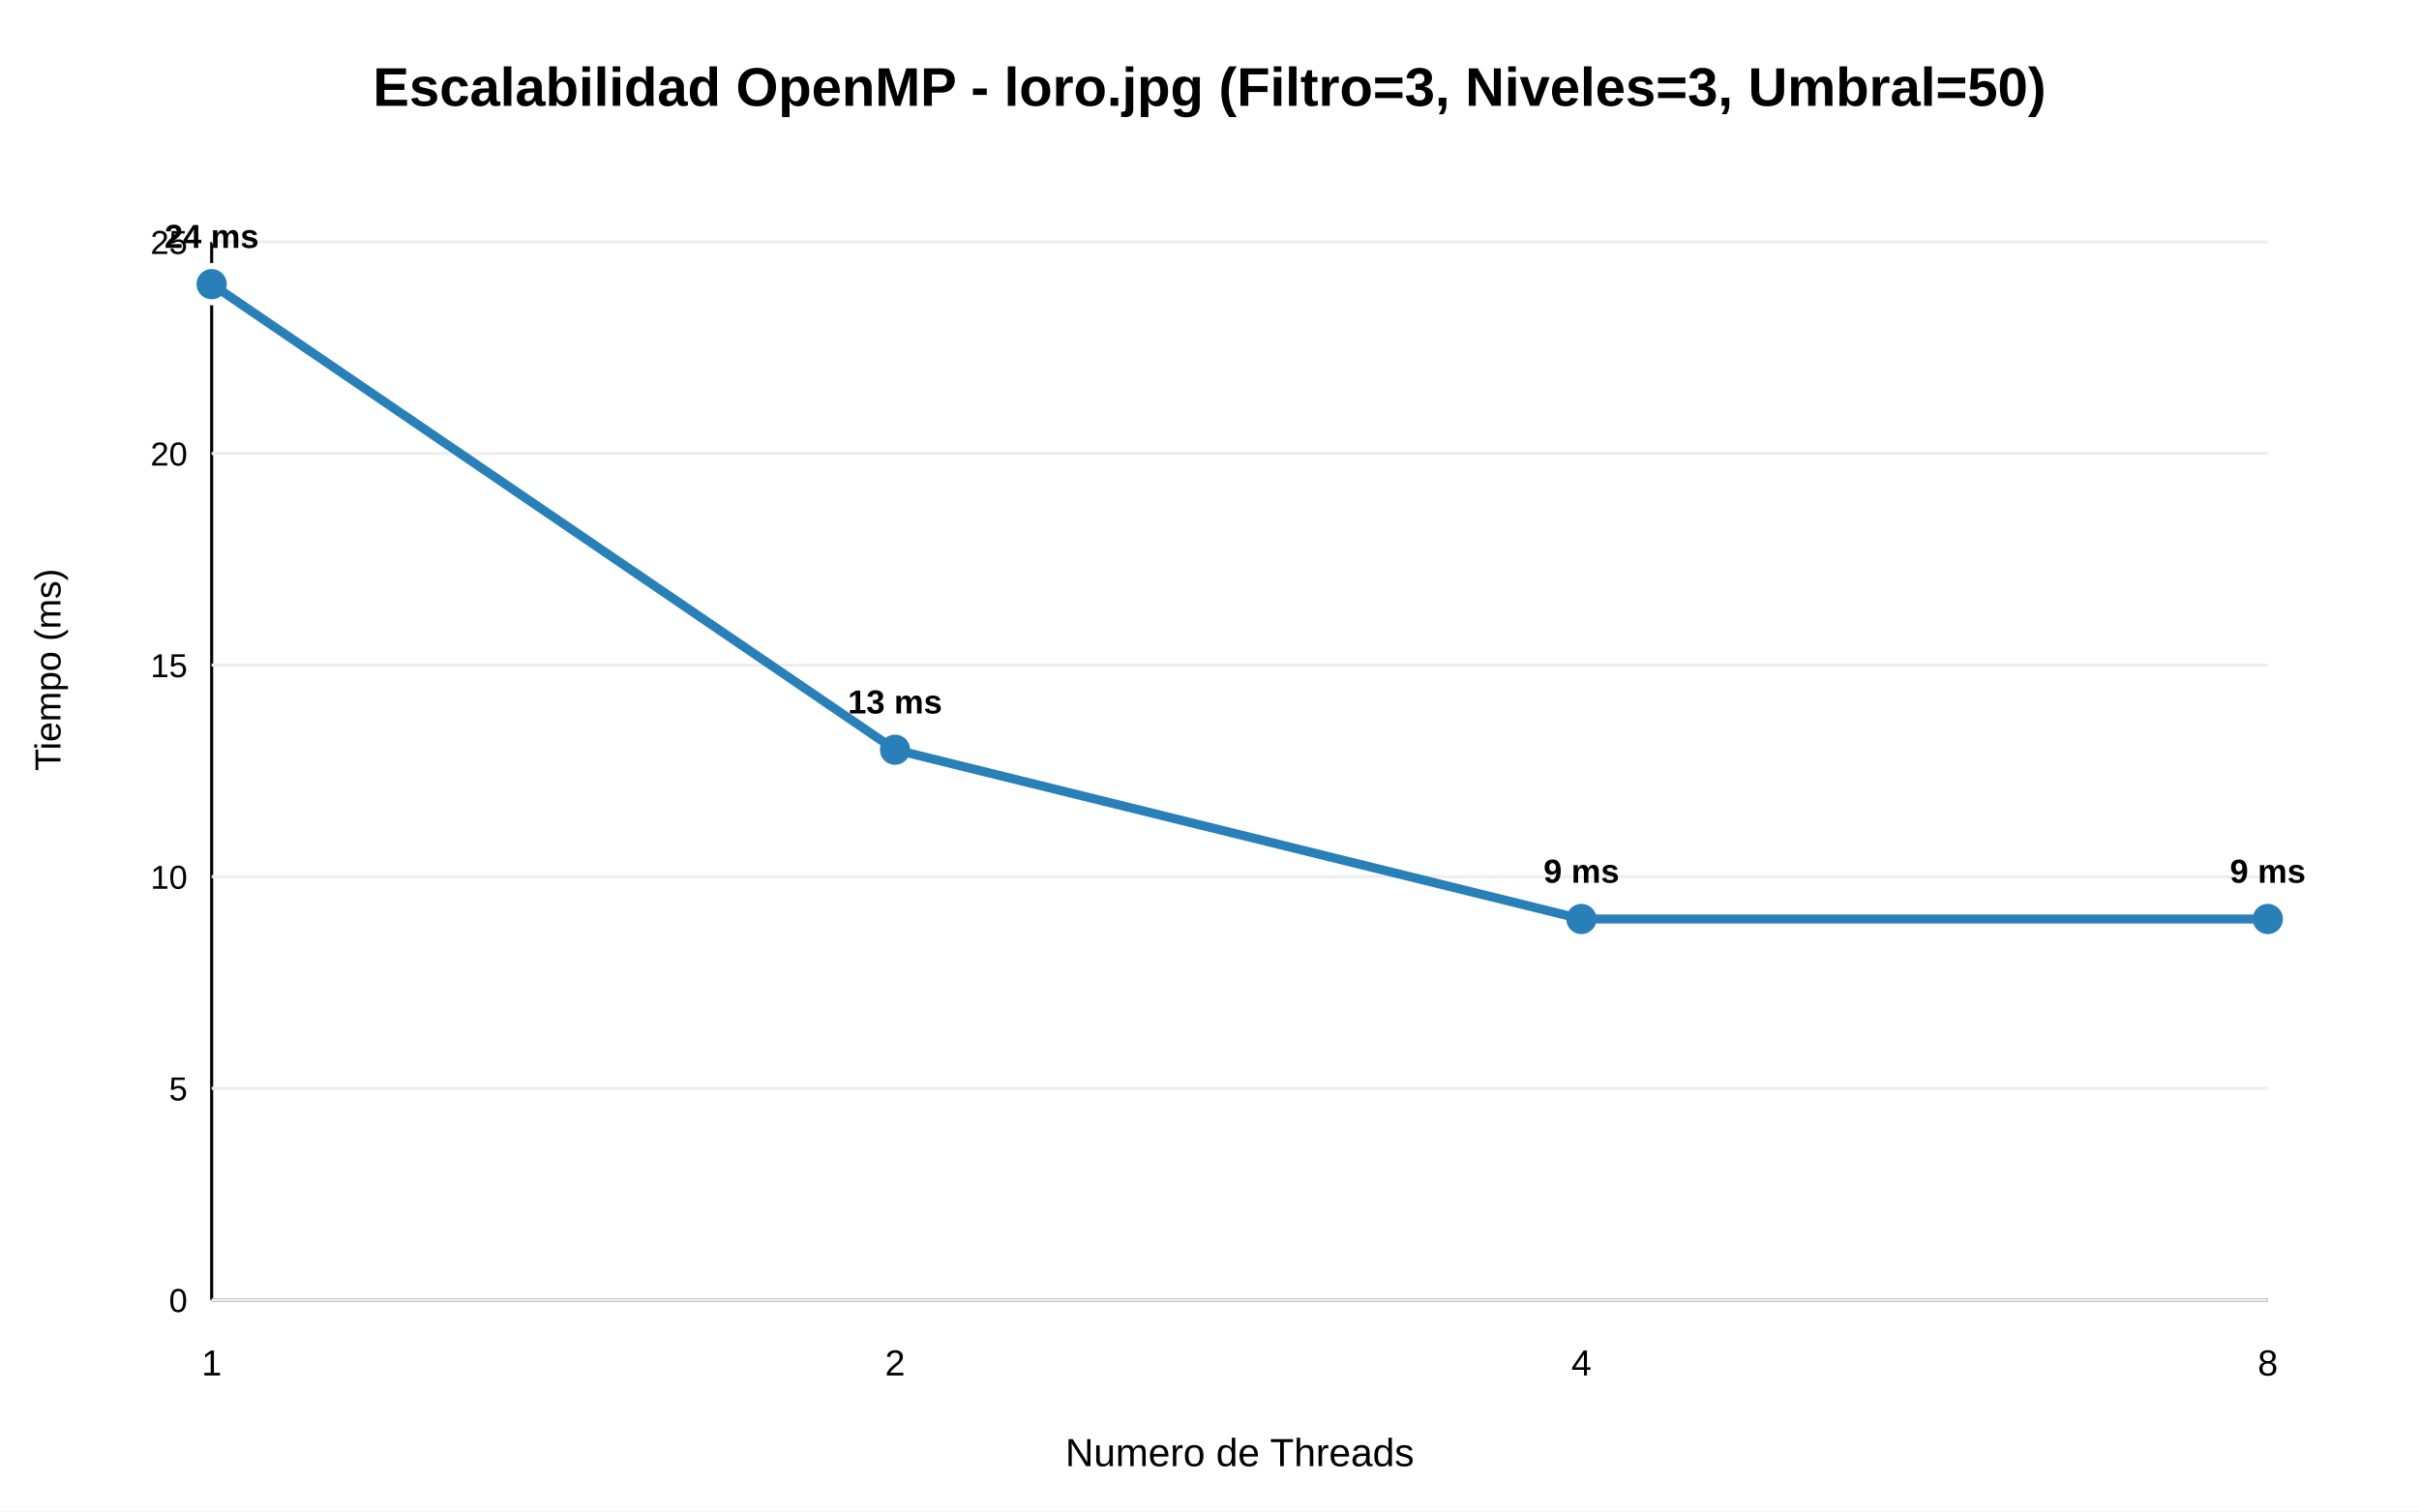
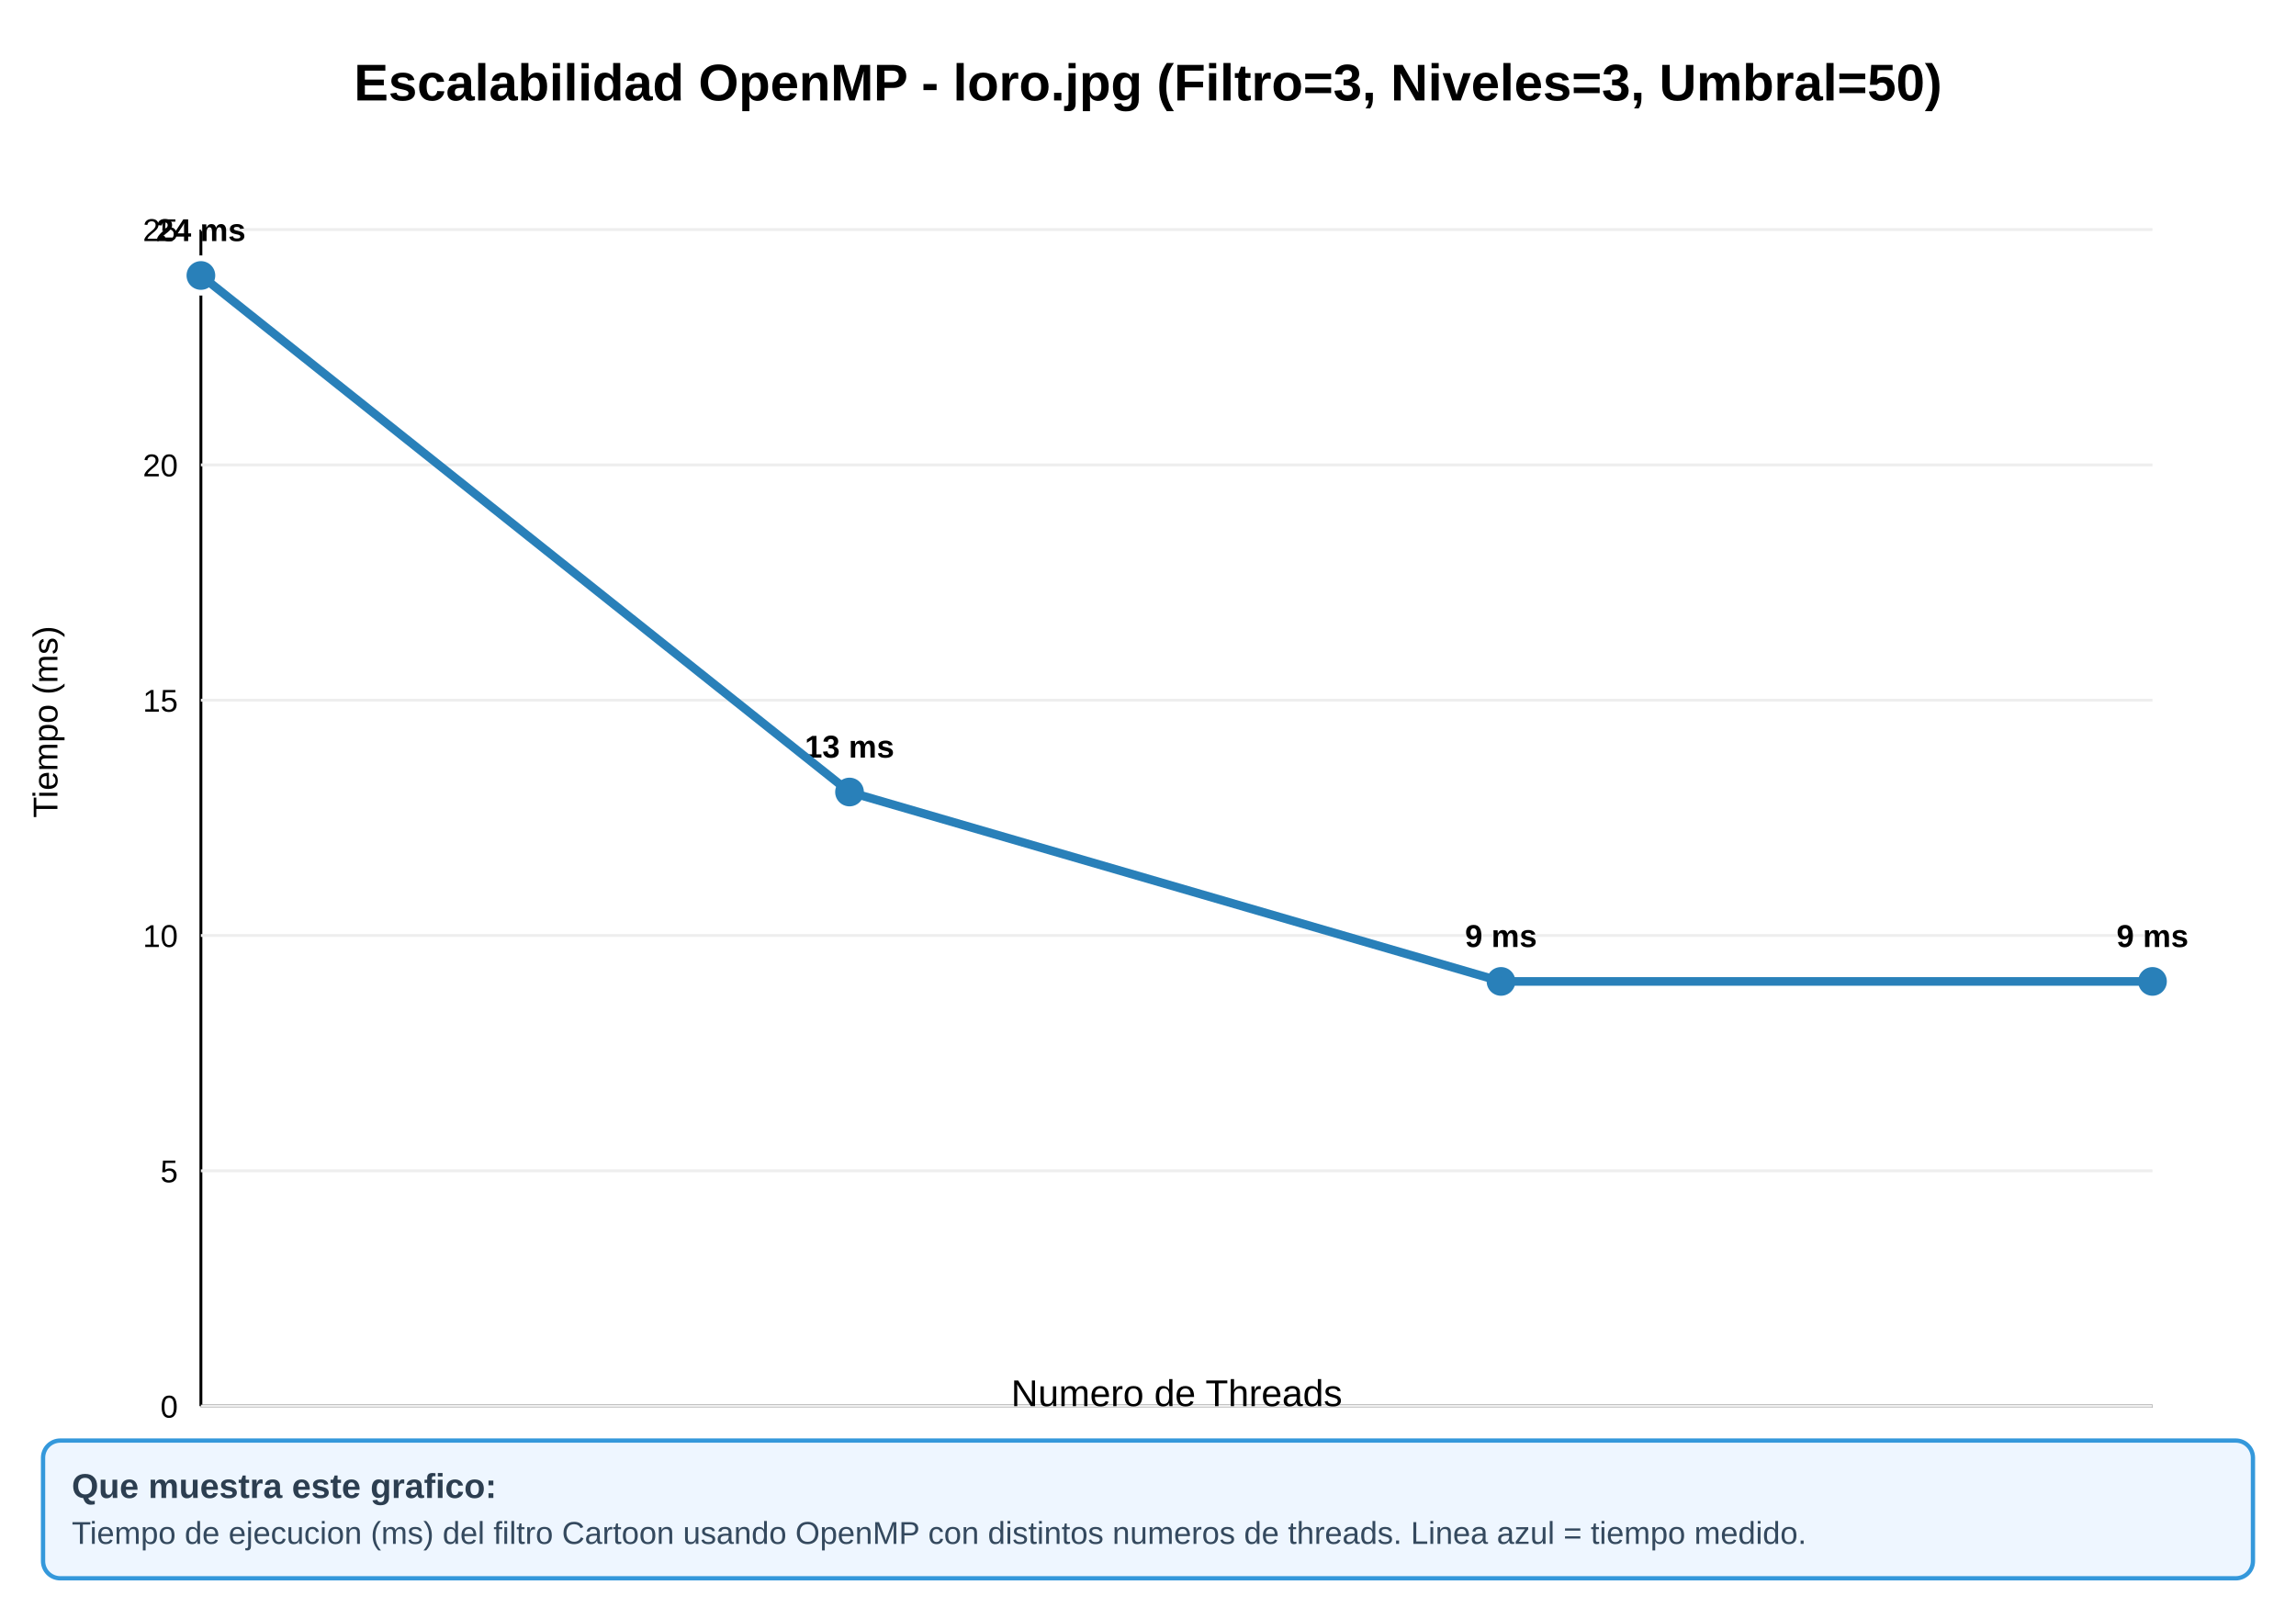
- <svg xmlns="http://www.w3.org/2000/svg" width="800" height="500">
+ <svg xmlns="http://www.w3.org/2000/svg" width="800" height="560">
  <rect width="100%" height="100%" fill="white" />
  <text x="400" y="35" text-anchor="middle" font-size="18" font-weight="bold" font-family="Arial">Escalabilidad OpenMP - loro.jpg (Filtro=3, Niveles=3, Umbral=50)</text>
-   <line x1="70" y1="80" x2="70" y2="430" stroke="black" />
-   <line x1="70" y1="430" x2="750" y2="430" stroke="black" />
-   <text x="62" y="434" text-anchor="end" font-size="11" font-family="Arial">0</text>
-   <line x1="70" y1="430" x2="750" y2="430" stroke="#eee" />
-   <text x="62" y="364" text-anchor="end" font-size="11" font-family="Arial">5</text>
-   <line x1="70" y1="360" x2="750" y2="360" stroke="#eee" />
-   <text x="62" y="294" text-anchor="end" font-size="11" font-family="Arial">10</text>
-   <line x1="70" y1="290" x2="750" y2="290" stroke="#eee" />
-   <text x="62" y="224" text-anchor="end" font-size="11" font-family="Arial">15</text>
-   <line x1="70" y1="220" x2="750" y2="220" stroke="#eee" />
-   <text x="62" y="154" text-anchor="end" font-size="11" font-family="Arial">20</text>
-   <line x1="70" y1="150" x2="750" y2="150" stroke="#eee" />
+   <line x1="70" y1="80" x2="70" y2="490" stroke="black" />
+   <line x1="70" y1="490" x2="750" y2="490" stroke="black" />
+   <text x="62" y="494" text-anchor="end" font-size="11" font-family="Arial">0</text>
+   <line x1="70" y1="490" x2="750" y2="490" stroke="#eee" />
+   <text x="62" y="412" text-anchor="end" font-size="11" font-family="Arial">5</text>
+   <line x1="70" y1="408" x2="750" y2="408" stroke="#eee" />
+   <text x="62" y="330" text-anchor="end" font-size="11" font-family="Arial">10</text>
+   <line x1="70" y1="326" x2="750" y2="326" stroke="#eee" />
+   <text x="62" y="248" text-anchor="end" font-size="11" font-family="Arial">15</text>
+   <line x1="70" y1="244" x2="750" y2="244" stroke="#eee" />
+   <text x="62" y="166" text-anchor="end" font-size="11" font-family="Arial">20</text>
+   <line x1="70" y1="162" x2="750" y2="162" stroke="#eee" />
  <text x="62" y="84" text-anchor="end" font-size="11" font-family="Arial">25</text>
  <line x1="70" y1="80" x2="750" y2="80" stroke="#eee" />
-   <text x="20" y="255" transform="rotate(-90 20 255)" font-size="12" font-family="Arial">Tiempo (ms)</text>
-   <circle cx="70" cy="94" r="6" fill="#2980b9" stroke="white" stroke-width="2" />
-   <text x="70" y="82" text-anchor="middle" font-size="11" font-weight="bold" font-family="Arial">24 ms</text>
-   <text x="70" y="455" text-anchor="middle" font-size="12" font-family="Arial">1</text>
-   <circle cx="296" cy="248" r="6" fill="#2980b9" stroke="white" stroke-width="2" />
-   <text x="296" y="236" text-anchor="middle" font-size="11" font-weight="bold" font-family="Arial">13 ms</text>
-   <text x="296" y="455" text-anchor="middle" font-size="12" font-family="Arial">2</text>
-   <circle cx="523" cy="304" r="6" fill="#2980b9" stroke="white" stroke-width="2" />
-   <text x="523" y="292" text-anchor="middle" font-size="11" font-weight="bold" font-family="Arial">9 ms</text>
-   <text x="523" y="455" text-anchor="middle" font-size="12" font-family="Arial">4</text>
-   <circle cx="750" cy="304" r="6" fill="#2980b9" stroke="white" stroke-width="2" />
-   <text x="750" y="292" text-anchor="middle" font-size="11" font-weight="bold" font-family="Arial">9 ms</text>
-   <text x="750" y="455" text-anchor="middle" font-size="12" font-family="Arial">8</text>
-   <polyline points="70,94 296,248 523,304 750,304" fill="none" stroke="#2980b9" stroke-width="3" />
-   <text x="410" y="485" text-anchor="middle" font-size="13" font-family="Arial">Numero de Threads</text>
+   <text x="20" y="285" transform="rotate(-90 20 285)" font-size="12" font-family="Arial">Tiempo (ms)</text>
+   <circle cx="70" cy="96" r="6" fill="#2980b9" stroke="white" stroke-width="2" />
+   <text x="70" y="84" text-anchor="middle" font-size="11" font-weight="bold" font-family="Arial">24 ms</text>
+   <text x="70" y="515" text-anchor="middle" font-size="12" font-family="Arial">1</text>
+   <circle cx="296" cy="276" r="6" fill="#2980b9" stroke="white" stroke-width="2" />
+   <text x="296" y="264" text-anchor="middle" font-size="11" font-weight="bold" font-family="Arial">13 ms</text>
+   <text x="296" y="515" text-anchor="middle" font-size="12" font-family="Arial">2</text>
+   <circle cx="523" cy="342" r="6" fill="#2980b9" stroke="white" stroke-width="2" />
+   <text x="523" y="330" text-anchor="middle" font-size="11" font-weight="bold" font-family="Arial">9 ms</text>
+   <text x="523" y="515" text-anchor="middle" font-size="12" font-family="Arial">4</text>
+   <circle cx="750" cy="342" r="6" fill="#2980b9" stroke="white" stroke-width="2" />
+   <text x="750" y="330" text-anchor="middle" font-size="11" font-weight="bold" font-family="Arial">9 ms</text>
+   <text x="750" y="515" text-anchor="middle" font-size="12" font-family="Arial">8</text>
+   <polyline points="70,96 296,276 523,342 750,342" fill="none" stroke="#2980b9" stroke-width="3" />
+   <text x="410" y="490" text-anchor="middle" font-size="13" font-family="Arial">Numero de Threads</text>
+   <rect x="15" y="502" width="770" height="48" fill="#eef6ff" stroke="#3498db" stroke-width="1.5" rx="6" />
+   <text x="25" y="522" font-size="12" font-family="Arial" fill="#2c3e50" font-weight="bold">Que muestra este grafico:</text>
+   <text x="25" y="538" font-size="11" font-family="Arial" fill="#34495e">Tiempo de ejecucion (ms) del filtro Cartoon usando OpenMP con distintos numeros de threads. Linea azul = tiempo medido.</text>
</svg>
